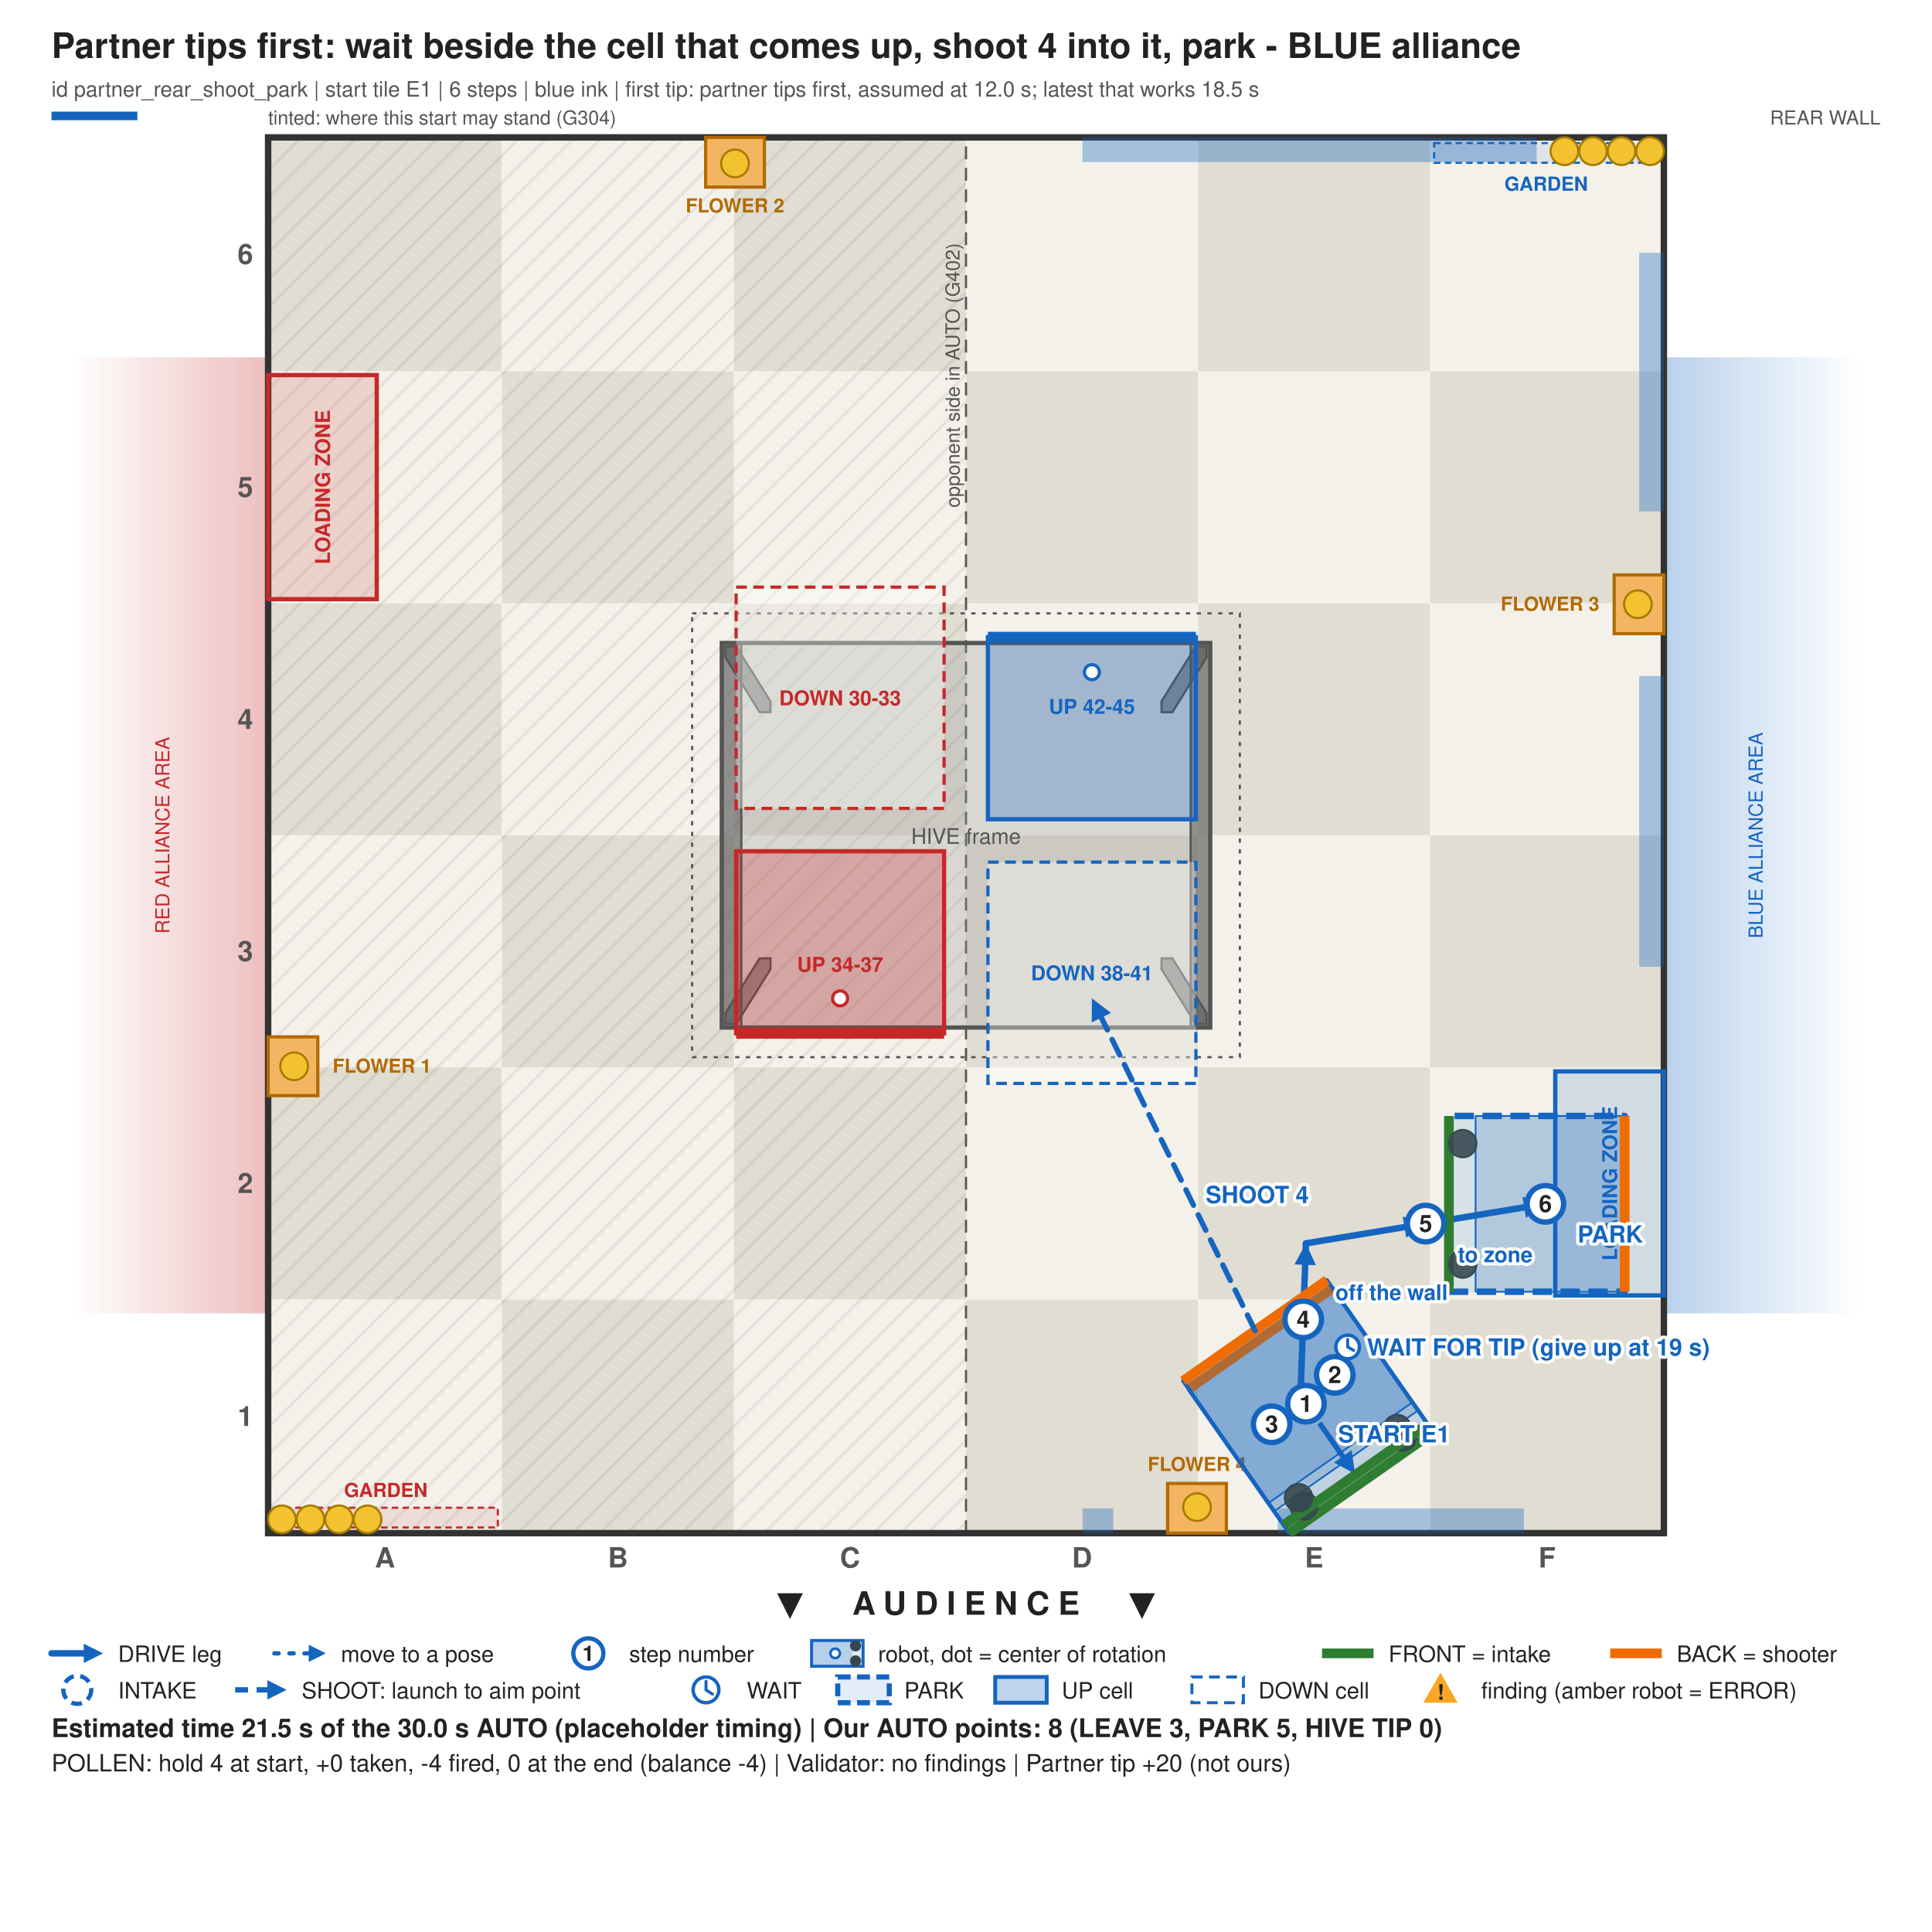
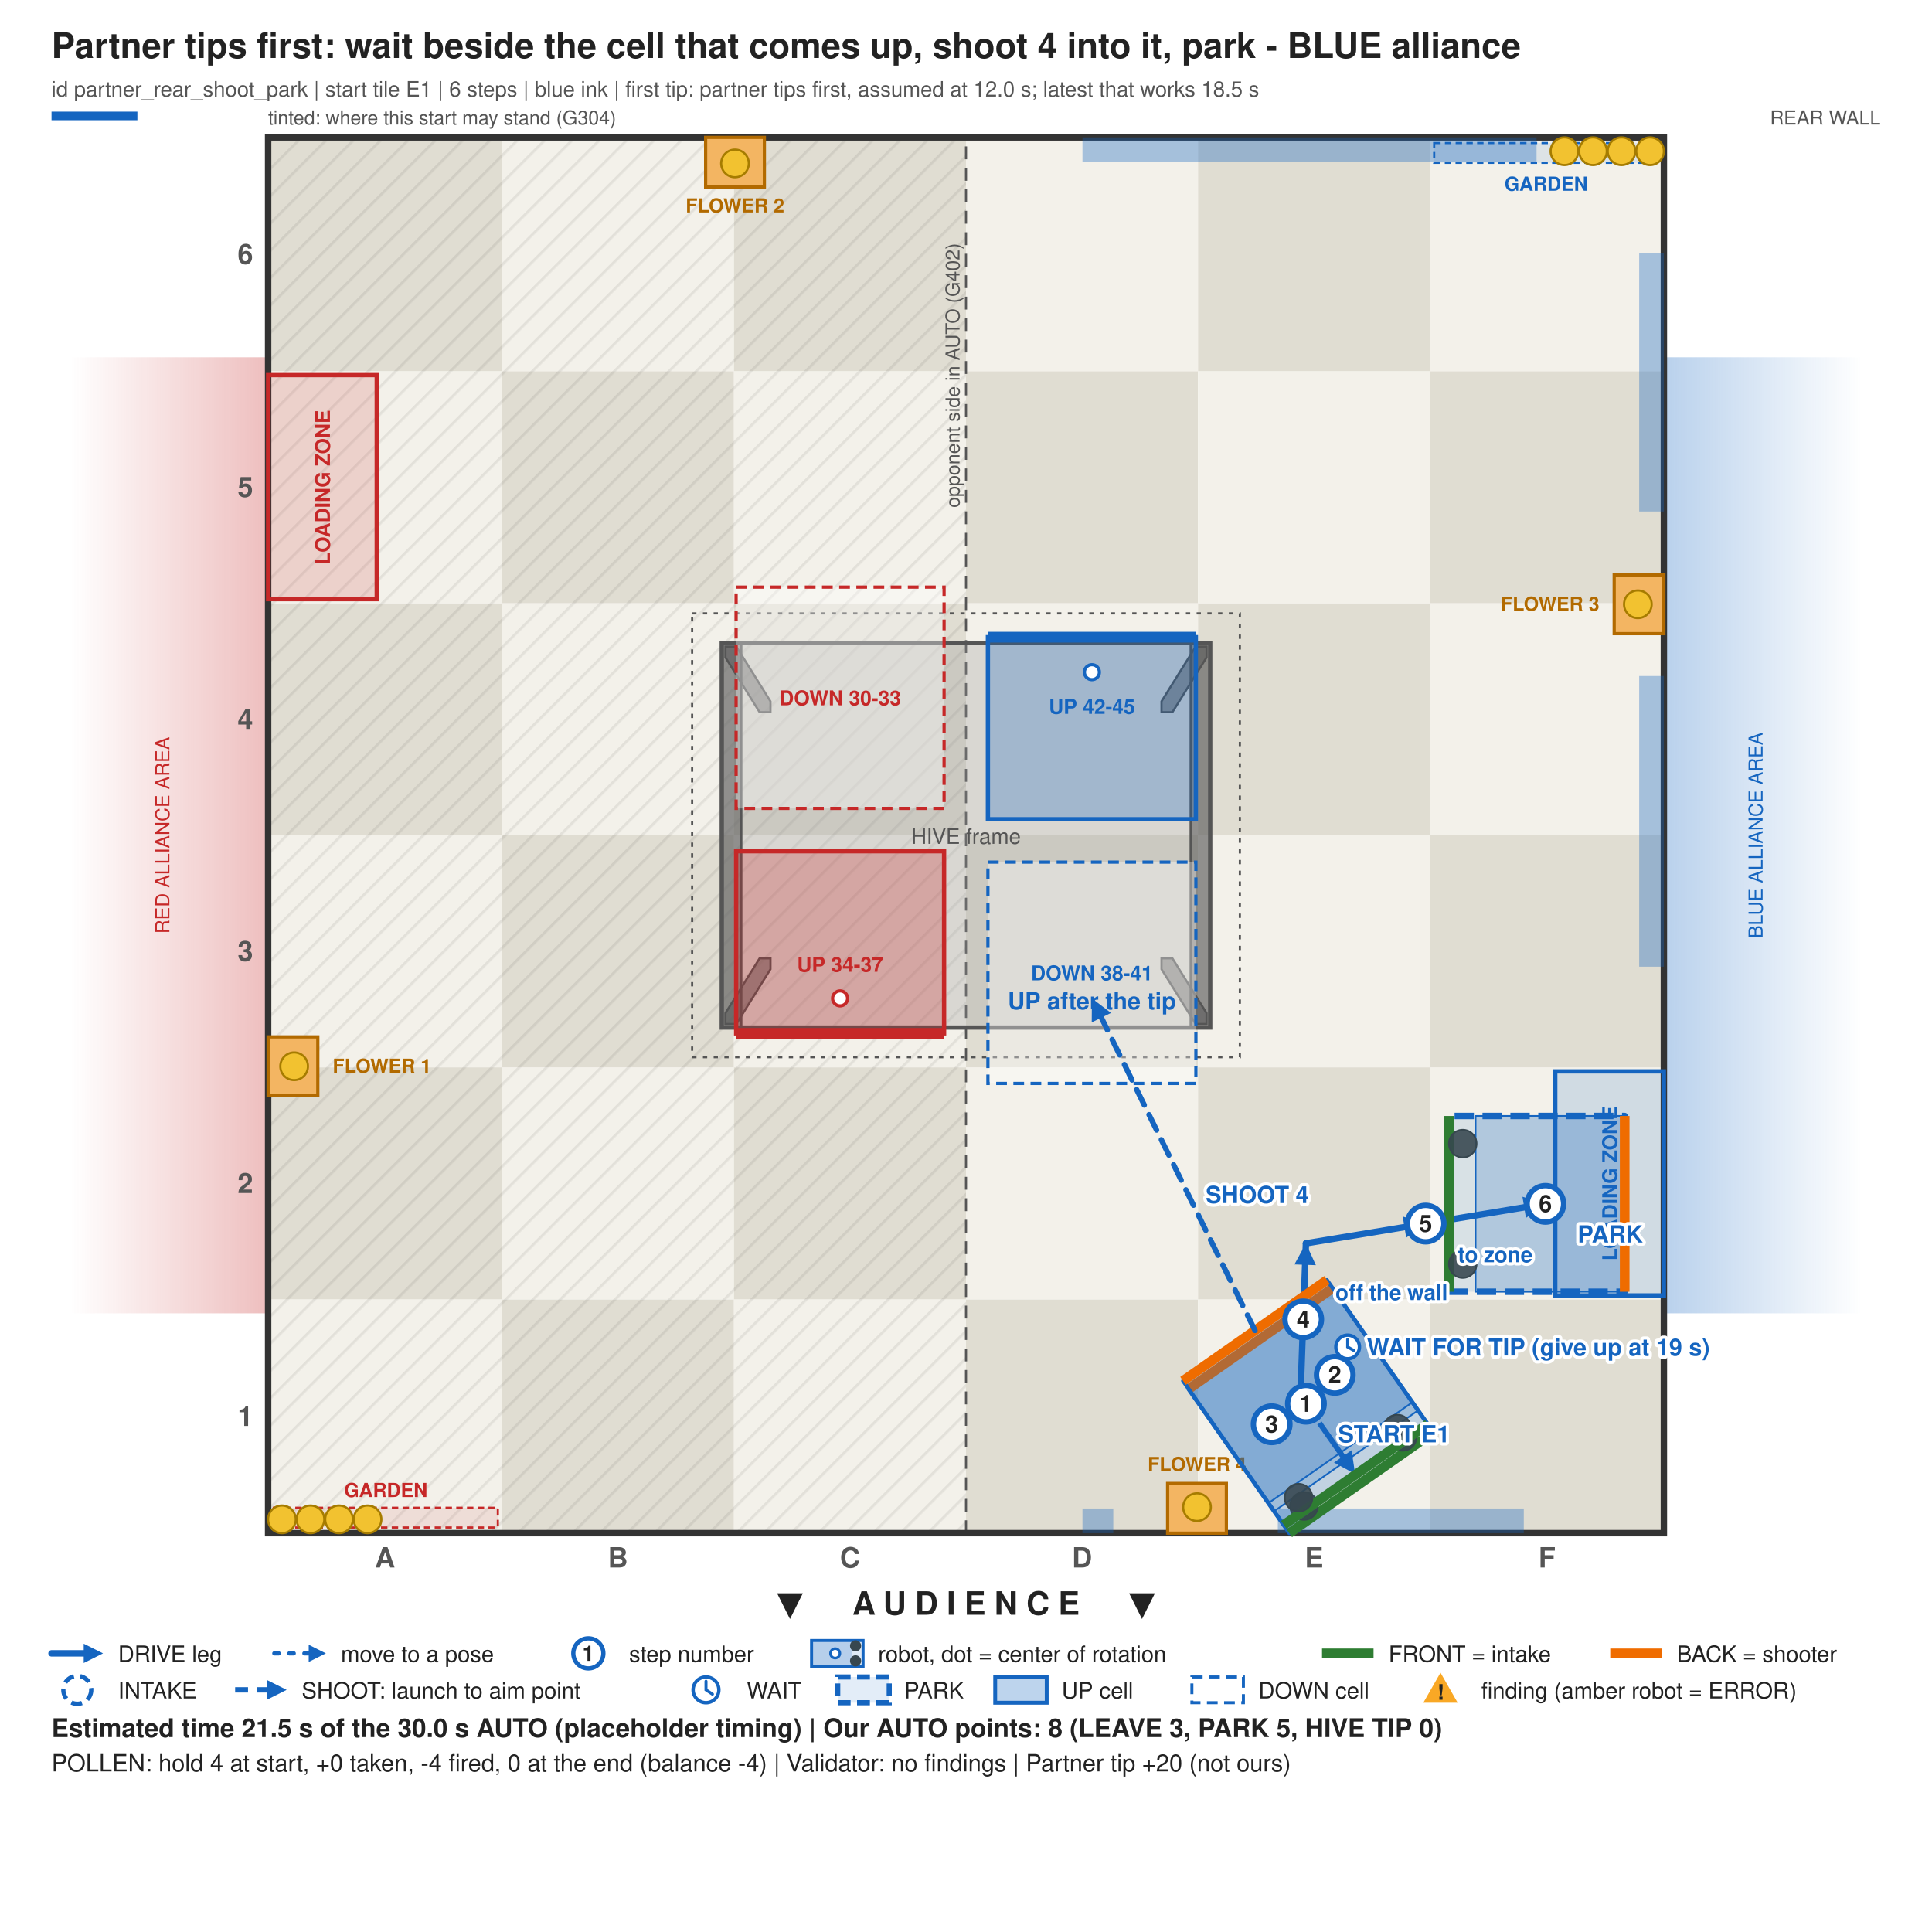
<svg xmlns="http://www.w3.org/2000/svg" viewBox="0 0 900 900" width="900" height="900" role="img" aria-labelledby="svg-title svg-desc" font-family="Helvetica, Arial, sans-serif">
  <defs>
    <linearGradient id="area-red" x1="1" y1="0" x2="0" y2="0">
      <stop offset="0" stop-color="#c62828" stop-opacity="0.30" />
      <stop offset="1" stop-color="#c62828" stop-opacity="0" />
    </linearGradient>
    <linearGradient id="area-blue" x1="0" y1="0" x2="1" y2="0">
      <stop offset="0" stop-color="#1565c0" stop-opacity="0.30" />
      <stop offset="1" stop-color="#1565c0" stop-opacity="0" />
    </linearGradient>
    <pattern id="opponent-hatch" width="9" height="9" patternUnits="userSpaceOnUse" patternTransform="rotate(45)">
      <line x1="0" y1="0" x2="0" y2="9" stroke="#000000" stroke-opacity="0.07" stroke-width="2.5" />
    </pattern>
  </defs>
  <rect id="background" x="0" y="0" width="900" height="900" fill="#ffffff" />
  <text id="title" x="24" y="27" font-size="16.36" font-weight="bold" fill="#222222">Partner tips first: wait beside the cell that comes up, shoot 4 into it, park - BLUE alliance</text>
  <text id="subtitle" x="24" y="45" font-size="9.9" fill="#555555">id partner_rear_shoot_park  |  start tile E1  |  6 steps  |  blue ink  |  first tip: partner tips first, assumed at 12.0 s; latest that works 18.5 s</text>
  <rect x="24" y="52" width="40" height="4" fill="#1565c0" />
  <g id="field">
    <rect class="alliance-area" data-alliance="RED" x="32.9" y="166.43" width="92" height="445.37" fill="url(#area-red)" />
    <rect class="alliance-area" data-alliance="BLUE" x="775.1" y="166.43" width="92" height="445.37" fill="url(#area-blue)" />
    <text x="78.9" y="389.12" font-size="9" fill="#c62828" text-anchor="middle" transform="rotate(-90 78.9 389.12)">RED ALLIANCE AREA</text>
    <text x="821.1" y="389.12" font-size="9" fill="#1565c0" text-anchor="middle" transform="rotate(-90 821.1 389.12)">BLUE ALLIANCE AREA</text>
    <rect class="tile" data-tile="A1" x="124.9" y="605.3" width="108.9" height="108.9" fill="#f3f1ea" />
    <rect class="tile" data-tile="A2" x="124.9" y="497.2" width="108.9" height="108.1" fill="#e0ddd2" />
    <rect class="tile" data-tile="A3" x="124.9" y="389.1" width="108.9" height="108.1" fill="#f3f1ea" />
    <rect class="tile" data-tile="A4" x="124.9" y="281" width="108.9" height="108.1" fill="#e0ddd2" />
    <rect class="tile" data-tile="A5" x="124.9" y="172.9" width="108.9" height="108.1" fill="#f3f1ea" />
    <rect class="tile" data-tile="A6" x="124.9" y="64" width="108.9" height="108.9" fill="#e0ddd2" />
    <rect class="tile" data-tile="B1" x="233.8" y="605.3" width="108.1" height="108.9" fill="#e0ddd2" />
    <rect class="tile" data-tile="B2" x="233.8" y="497.2" width="108.1" height="108.1" fill="#f3f1ea" />
    <rect class="tile" data-tile="B3" x="233.8" y="389.1" width="108.1" height="108.1" fill="#e0ddd2" />
    <rect class="tile" data-tile="B4" x="233.8" y="281" width="108.1" height="108.1" fill="#f3f1ea" />
    <rect class="tile" data-tile="B5" x="233.8" y="172.9" width="108.1" height="108.1" fill="#e0ddd2" />
    <rect class="tile" data-tile="B6" x="233.8" y="64" width="108.1" height="108.9" fill="#f3f1ea" />
    <rect class="tile" data-tile="C1" x="341.9" y="605.3" width="108.1" height="108.9" fill="#f3f1ea" />
    <rect class="tile" data-tile="C2" x="341.9" y="497.2" width="108.1" height="108.1" fill="#e0ddd2" />
    <rect class="tile" data-tile="C3" x="341.9" y="389.1" width="108.1" height="108.1" fill="#f3f1ea" />
    <rect class="tile" data-tile="C4" x="341.9" y="281" width="108.1" height="108.1" fill="#e0ddd2" />
    <rect class="tile" data-tile="C5" x="341.9" y="172.9" width="108.1" height="108.1" fill="#f3f1ea" />
    <rect class="tile" data-tile="C6" x="341.9" y="64" width="108.1" height="108.9" fill="#e0ddd2" />
    <rect class="tile" data-tile="D1" x="450" y="605.3" width="108.1" height="108.9" fill="#e0ddd2" />
    <rect class="tile" data-tile="D2" x="450" y="497.2" width="108.1" height="108.1" fill="#f3f1ea" />
    <rect class="tile" data-tile="D3" x="450" y="389.1" width="108.1" height="108.1" fill="#e0ddd2" />
    <rect class="tile" data-tile="D4" x="450" y="281" width="108.1" height="108.1" fill="#f3f1ea" />
    <rect class="tile" data-tile="D5" x="450" y="172.9" width="108.1" height="108.1" fill="#e0ddd2" />
    <rect class="tile" data-tile="D6" x="450" y="64" width="108.1" height="108.9" fill="#f3f1ea" />
    <rect class="tile" data-tile="E1" x="558.1" y="605.3" width="108.1" height="108.9" fill="#f3f1ea" />
    <rect class="tile" data-tile="E2" x="558.1" y="497.2" width="108.1" height="108.1" fill="#e0ddd2" />
    <rect class="tile" data-tile="E3" x="558.1" y="389.1" width="108.1" height="108.1" fill="#f3f1ea" />
    <rect class="tile" data-tile="E4" x="558.1" y="281" width="108.1" height="108.1" fill="#e0ddd2" />
    <rect class="tile" data-tile="E5" x="558.1" y="172.9" width="108.1" height="108.1" fill="#f3f1ea" />
    <rect class="tile" data-tile="E6" x="558.1" y="64" width="108.1" height="108.9" fill="#e0ddd2" />
    <rect class="tile" data-tile="F1" x="666.2" y="605.3" width="108.9" height="108.9" fill="#e0ddd2" />
    <rect class="tile" data-tile="F2" x="666.2" y="497.2" width="108.9" height="108.1" fill="#f3f1ea" />
    <rect class="tile" data-tile="F3" x="666.2" y="389.1" width="108.9" height="108.1" fill="#e0ddd2" />
    <rect class="tile" data-tile="F4" x="666.2" y="281" width="108.9" height="108.1" fill="#f3f1ea" />
    <rect class="tile" data-tile="F5" x="666.2" y="172.9" width="108.9" height="108.1" fill="#e0ddd2" />
    <rect class="tile" data-tile="F6" x="666.2" y="64" width="108.9" height="108.9" fill="#f3f1ea" />
    <rect id="opponent-side" x="124.9" y="64" width="325.1" height="650.2" fill="url(#opponent-hatch)" />
    <line id="side-line" x1="450" y1="714.2" x2="450" y2="64" stroke="#555555" stroke-width="1" stroke-dasharray="6 4" />
    <text id="opponent-label" x="447" y="174.86" font-size="9" fill="#555555" text-anchor="middle" transform="rotate(-90 447 174.86)">opponent side in AUTO (G402)</text>
    <text class="tile-label" x="179.35" y="730.2" font-size="13" font-weight="bold" text-anchor="middle" fill="#555555">A</text>
    <text class="tile-label" x="287.85" y="730.2" font-size="13" font-weight="bold" text-anchor="middle" fill="#555555">B</text>
    <text class="tile-label" x="395.95" y="730.2" font-size="13" font-weight="bold" text-anchor="middle" fill="#555555">C</text>
    <text class="tile-label" x="504.05" y="730.2" font-size="13" font-weight="bold" text-anchor="middle" fill="#555555">D</text>
    <text class="tile-label" x="612.15" y="730.2" font-size="13" font-weight="bold" text-anchor="middle" fill="#555555">E</text>
    <text class="tile-label" x="720.65" y="730.2" font-size="13" font-weight="bold" text-anchor="middle" fill="#555555">F</text>
    <text class="tile-label" x="117.9" y="664.25" font-size="13" font-weight="bold" text-anchor="end" fill="#555555">1</text>
    <text class="tile-label" x="117.9" y="555.75" font-size="13" font-weight="bold" text-anchor="end" fill="#555555">2</text>
    <text class="tile-label" x="117.9" y="447.65" font-size="13" font-weight="bold" text-anchor="end" fill="#555555">3</text>
    <text class="tile-label" x="117.9" y="339.55" font-size="13" font-weight="bold" text-anchor="end" fill="#555555">4</text>
    <text class="tile-label" x="117.9" y="231.45" font-size="13" font-weight="bold" text-anchor="end" fill="#555555">5</text>
    <text class="tile-label" x="117.9" y="122.95" font-size="13" font-weight="bold" text-anchor="end" fill="#555555">6</text>
    <rect id="field-border" x="124.9" y="64" width="650.2" height="650.2" fill="none" stroke="#333333" stroke-width="3" />
  </g>
  <g id="structures">
    <rect id="hive-frame" x="336.23" y="299.53" width="227.54" height="179.14" fill="#9a9a9a" fill-opacity="0.30" stroke="#555555" stroke-width="2" />
    <rect id="hive-keepout" x="322.43" y="285.73" width="255.14" height="206.74" fill="none" stroke="#555555" stroke-width="1" stroke-dasharray="2 3" />
    <g id="hive-solid">
      <polygon class="hive-foot" points="336.23,478.67 345.35,478.67 345.35,299.53 336.23,299.53" fill="#555555" fill-opacity="0.55" stroke="#555555" stroke-width="1" />
      <polygon class="hive-foot" points="554.65,478.67 563.77,478.67 563.77,299.53 554.65,299.53" fill="#555555" fill-opacity="0.55" stroke="#555555" stroke-width="1" />
      <polygon class="hive-foot" points="337.94,477.01 343,477.01 358.92,451.48 358.92,446.42 353.86,446.42 337.94,471.95" fill="#555555" fill-opacity="0.55" stroke="#555555" stroke-width="1" />
      <polygon class="hive-foot" points="337.94,306.25 353.86,331.78 358.92,331.78 358.92,326.72 343,301.19 337.94,301.19" fill="#555555" fill-opacity="0.55" stroke="#555555" stroke-width="1" />
      <polygon class="hive-foot" points="541.08,451.48 557,477.01 562.06,477.01 562.06,471.95 546.14,446.42 541.08,446.42" fill="#555555" fill-opacity="0.55" stroke="#555555" stroke-width="1" />
      <polygon class="hive-foot" points="541.08,331.78 546.14,331.78 562.06,306.25 562.06,301.19 557,301.19 541.08,326.72" fill="#555555" fill-opacity="0.55" stroke="#555555" stroke-width="1" />
    </g>
    <text x="450" y="393.1" font-size="10" fill="#555555" text-anchor="middle">HIVE frame</text>
    <g class="hive" data-alliance="RED">
      <g class="cell cell-down" data-alliance="RED" data-side="REAR">
        <rect x="342.91" y="273.5" width="96.88" height="103.09" fill="#ffffff" fill-opacity="0.35" stroke="#c62828" stroke-width="1.5" stroke-dasharray="5 3" />
        <text x="391.35" y="328.55" font-size="9.5" font-weight="bold" fill="#c62828" text-anchor="middle">DOWN 30-33</text>
      </g>
      <g class="cell cell-up" data-alliance="RED" data-side="AUDIENCE">
        <rect x="342.91" y="396.55" width="96.88" height="84.82" fill="#c62828" fill-opacity="0.28" stroke="#c62828" stroke-width="2" />
        <line class="cell-opening" x1="342.91" y1="481.38" x2="439.79" y2="481.38" stroke="#c62828" stroke-width="5" />
        <circle class="aim-point" cx="391.35" cy="465.08" r="3.5" fill="#ffffff" stroke="#c62828" stroke-width="1.5" />
        <text x="391.35" y="452.68" font-size="9.5" font-weight="bold" fill="#c62828" text-anchor="middle">UP 34-37</text>
      </g>
    </g>
    <g class="hive" data-alliance="BLUE">
      <g class="cell cell-down" data-alliance="BLUE" data-side="AUDIENCE">
        <rect x="460.21" y="401.61" width="96.88" height="103.09" fill="#ffffff" fill-opacity="0.35" stroke="#1565c0" stroke-width="1.5" stroke-dasharray="5 3" />
        <text x="508.65" y="456.66" font-size="9.5" font-weight="bold" fill="#1565c0" text-anchor="middle">DOWN 38-41</text>
+         <text class="cell-cue" x="508.65" y="470.16" font-size="11" font-weight="bold" fill="#1565c0" text-anchor="middle">UP after the tip</text>
      </g>
      <g class="cell cell-up" data-alliance="BLUE" data-side="REAR">
        <rect x="460.21" y="296.82" width="96.88" height="84.82" fill="#1565c0" fill-opacity="0.28" stroke="#1565c0" stroke-width="2" />
        <line class="cell-opening" x1="460.21" y1="296.82" x2="557.09" y2="296.82" stroke="#1565c0" stroke-width="5" />
        <circle class="aim-point" cx="508.65" cy="313.12" r="3.5" fill="#ffffff" stroke="#1565c0" stroke-width="1.5" />
        <text x="508.65" y="332.52" font-size="9.5" font-weight="bold" fill="#1565c0" text-anchor="middle">UP 42-45</text>
      </g>
    </g>
    <g class="flower" data-flower="1">
      <rect x="124.9" y="483.02" width="23.15" height="27.37" fill="#f3b562" stroke="#b26a00" stroke-width="1.5" />
      <circle cx="137.02" cy="496.71" r="6.44" fill="#f2c230" stroke="#a67c00" stroke-width="1" />
      <text x="154.95" y="499.71" font-size="9" fill="#b26a00" font-weight="bold" text-anchor="start">FLOWER 1</text>
    </g>
    <g class="flower" data-flower="2">
      <rect x="328.71" y="64" width="27.37" height="23.15" fill="#f3b562" stroke="#b26a00" stroke-width="1.5" />
      <circle cx="342.39" cy="76.12" r="6.44" fill="#f2c230" stroke="#a67c00" stroke-width="1" />
      <text x="342.39" y="98.95" font-size="9" fill="#b26a00" font-weight="bold" text-anchor="middle">FLOWER 2</text>
    </g>
    <g class="flower" data-flower="3">
      <rect x="751.95" y="267.81" width="23.15" height="27.37" fill="#f3b562" stroke="#b26a00" stroke-width="1.5" />
      <circle cx="762.98" cy="281.49" r="6.44" fill="#f2c230" stroke="#a67c00" stroke-width="1" />
      <text x="745.05" y="284.49" font-size="9" fill="#b26a00" font-weight="bold" text-anchor="end">FLOWER 3</text>
    </g>
    <g class="flower" data-flower="4">
      <rect x="543.92" y="691.05" width="27.37" height="23.15" fill="#f3b562" stroke="#b26a00" stroke-width="1.5" />
      <circle cx="557.61" cy="702.08" r="6.44" fill="#f2c230" stroke="#a67c00" stroke-width="1" />
      <text x="557.61" y="685.25" font-size="9" fill="#b26a00" font-weight="bold" text-anchor="middle">FLOWER 4</text>
    </g>
    <g class="garden" data-alliance="RED">
      <rect x="127.54" y="702.36" width="104.37" height="9.2" fill="#c62828" fill-opacity="0.10" stroke="#c62828" stroke-width="1" stroke-dasharray="3 2" />
      <circle class="pollen" cx="131.34" cy="707.76" r="6.44" fill="#f2c230" stroke="#a67c00" stroke-width="1" />
      <circle class="pollen" cx="144.63" cy="707.76" r="6.44" fill="#f2c230" stroke="#a67c00" stroke-width="1" />
      <circle class="pollen" cx="157.93" cy="707.76" r="6.44" fill="#f2c230" stroke="#a67c00" stroke-width="1" />
      <circle class="pollen" cx="171.22" cy="707.76" r="6.44" fill="#f2c230" stroke="#a67c00" stroke-width="1" />
      <text x="179.73" y="697.36" font-size="9" fill="#c62828" text-anchor="middle" font-weight="bold">GARDEN</text>
    </g>
    <g class="loading-zone" data-alliance="RED">
      <rect x="124.9" y="174.74" width="50.6" height="104.37" fill="#c62828" fill-opacity="0.16" stroke="#c62828" stroke-width="2" />
      <text x="150.2" y="230.43" font-size="9.5" font-weight="bold" fill="#c62828" text-anchor="middle" transform="rotate(-90 150.2 226.93)">LOADING ZONE</text>
    </g>
    <g class="garden" data-alliance="BLUE">
      <rect x="668.09" y="66.64" width="104.37" height="9.2" fill="#1565c0" fill-opacity="0.10" stroke="#1565c0" stroke-width="1" stroke-dasharray="3 2" />
      <circle class="pollen" cx="768.66" cy="70.44" r="6.44" fill="#f2c230" stroke="#a67c00" stroke-width="1" />
      <circle class="pollen" cx="755.37" cy="70.44" r="6.44" fill="#f2c230" stroke="#a67c00" stroke-width="1" />
      <circle class="pollen" cx="742.07" cy="70.44" r="6.44" fill="#f2c230" stroke="#a67c00" stroke-width="1" />
      <circle class="pollen" cx="728.78" cy="70.44" r="6.44" fill="#f2c230" stroke="#a67c00" stroke-width="1" />
      <text x="720.27" y="88.84" font-size="9" fill="#1565c0" text-anchor="middle" font-weight="bold">GARDEN</text>
    </g>
    <g class="loading-zone" data-alliance="BLUE">
      <rect x="724.5" y="499.09" width="50.6" height="104.37" fill="#1565c0" fill-opacity="0.16" stroke="#1565c0" stroke-width="2" />
      <text x="749.8" y="554.77" font-size="9.5" font-weight="bold" fill="#1565c0" text-anchor="middle" transform="rotate(-90 749.8 551.27)">LOADING ZONE</text>
    </g>
    <text id="audience-label" x="450" y="752.2" font-size="15" font-weight="bold" letter-spacing="4" text-anchor="middle" fill="#222222">AUDIENCE</text>
    <polygon class="compass-arrow" points="362,742.2 374,742.2 368,754.2" fill="#222222" />
    <polygon class="compass-arrow" points="526,742.2 538,742.2 532,754.2" fill="#222222" />
    <text x="876" y="58" font-size="9" fill="#555555" text-anchor="end">REAR WALL</text>
  </g>
  <g id="start-bands" data-heading="-55">
    <rect class="start-band" data-wall="BLUE" data-from="57.36" data-to="86.8" x="763.6" y="314.91" width="11.5" height="135.41" fill="#1565c0" fill-opacity="0.35" />
    <rect class="start-band" data-wall="BLUE" data-from="103.46" data-to="129.67" x="763.6" y="117.74" width="11.5" height="120.52" fill="#1565c0" fill-opacity="0.35" />
    <rect class="start-band" data-wall="AUDIENCE" data-from="82.47" data-to="85.59" x="504.26" y="702.7" width="14.35" height="11.5" fill="#1565c0" fill-opacity="0.35" />
    <rect class="start-band" data-wall="AUDIENCE" data-from="102.25" data-to="127.16" x="595.26" y="702.7" width="114.58" height="11.5" fill="#1565c0" fill-opacity="0.35" />
    <rect class="start-band" data-wall="REAR" data-from="82.47" data-to="128.45" x="504.26" y="64" width="211.52" height="11.5" fill="#1565c0" fill-opacity="0.35" />
    <text class="start-band-label" x="124.9" y="58" font-size="9" fill="#555555">tinted: where this start may stand (G304)</text>
  </g>
  <g id="route" data-ink="#1565c0" data-alliance="BLUE" data-route="partner_rear_shoot_park">
    <g class="approach" data-step="3">
      <line x1="608.35" y1="653.9" x2="605.82" y2="650.04" stroke="#1565c0" stroke-width="2" stroke-dasharray="2 5" stroke-linecap="round" opacity="0.85" />
      <polygon class="arrowhead" points="605.82,650.04 613.55,654.54 606.86,658.92" fill="#1565c0" />
    </g>
    <g class="drive-leg" data-step="4" data-mode="CONSTANT">
      <path class="leg" d="M 605.82 650.04 L 608.35 579.2" fill="none" stroke="#1565c0" stroke-width="3" stroke-linecap="round" stroke-linejoin="round" />
      <polygon class="arrowhead" points="608.35,579.2 612.99,589.37 603,589.02" fill="#1565c0" />
    </g>
    <g class="drive-leg" data-step="5" data-mode="LINEAR">
      <path class="leg" d="M 608.35 579.2 L 719.9 560.8" fill="none" stroke="#1565c0" stroke-width="3" stroke-linecap="round" stroke-linejoin="round" />
      <polygon class="arrowhead" points="664.13,570 655.07,576.56 653.44,566.69" fill="#1565c0" />
      <polygon class="arrowhead" points="719.9,560.8 710.85,567.36 709.22,557.49" fill="#1565c0" />
    </g>
    <g id="start-footprint" class="footprint start" data-step="1">
      <polygon class="outline" points="667.66,667.24 620.7,600.16 553.63,647.13 600.59,714.2" fill="#1565c0" fill-opacity="0.14" stroke="#1565c0" stroke-width="1.8" stroke-linejoin="round" />
      <polygon class="chassis" points="660.54,657.06 620.7,600.16 553.63,647.13 593.47,704.03" fill="#1565c0" fill-opacity="0.2" stroke="#1565c0" stroke-width="0.8" stroke-linejoin="round" />
      <line class="front-edge" x1="667.66" y1="667.24" x2="600.59" y2="714.2" stroke="#2e7d32" stroke-width="4.5" />
      <line class="back-edge" x1="620.7" y1="600.16" x2="553.63" y2="647.13" stroke="#ef6c00" stroke-width="4.5" />
      <circle class="wheel" data-wheel="LEFT" cx="653.42" cy="669.35" r="6.44" fill="#37474f" fill-opacity="0.88" stroke="#37474f" stroke-width="0.8" />
      <circle class="wheel" data-wheel="RIGHT" cx="607.45" cy="701.54" r="6.44" fill="#37474f" fill-opacity="0.88" stroke="#37474f" stroke-width="0.8" />
      <g class="pose-point" data-x="105.1" data-y="13.11">
        <circle cx="608.35" cy="653.9" r="3.4" fill="#ffffff" fill-opacity="0.92" stroke="#1565c0" stroke-width="1.6" />
        <line x1="604.95" y1="653.9" x2="611.75" y2="653.9" stroke="#1565c0" stroke-width="1" />
        <line x1="608.35" y1="650.5" x2="608.35" y2="657.3" stroke="#1565c0" stroke-width="1" />
      </g>
      <line class="heading-arrow" x1="614.66" y1="662.91" x2="626.67" y2="680.07" stroke="#1565c0" stroke-width="2.5" />
      <polygon class="arrowhead" points="631.26,686.62 621.43,681.3 629.62,675.56" fill="#1565c0" />
    </g>
    <g class="shoot-pose" data-step="3" data-nominal="false">
      <polygon class="outline" points="665.13,663.37 618.17,596.3 551.1,643.26 598.06,710.34" fill="#1565c0" fill-opacity="0.1" stroke="#1565c0" stroke-width="1.8" stroke-linejoin="round" />
      <polygon class="chassis" points="658.01,653.2 618.17,596.3 551.1,643.26 590.94,700.16" fill="#1565c0" fill-opacity="0.2" stroke="#1565c0" stroke-width="0.8" stroke-linejoin="round" />
      <line class="front-edge" x1="665.13" y1="663.37" x2="598.06" y2="710.34" stroke="#2e7d32" stroke-width="4.5" />
      <line class="back-edge" x1="618.17" y1="596.3" x2="551.1" y2="643.26" stroke="#ef6c00" stroke-width="4.5" />
      <circle class="wheel" data-wheel="LEFT" cx="650.89" cy="665.48" r="6.44" fill="#37474f" fill-opacity="0.88" stroke="#37474f" stroke-width="0.8" />
      <circle class="wheel" data-wheel="RIGHT" cx="604.92" cy="697.67" r="6.44" fill="#37474f" fill-opacity="0.88" stroke="#37474f" stroke-width="0.8" />
      <g class="pose-point" data-x="104.55" data-y="13.95">
        <circle cx="605.82" cy="650.04" r="3.4" fill="#ffffff" fill-opacity="0.92" stroke="#1565c0" stroke-width="1.6" />
        <line x1="602.42" y1="650.04" x2="609.22" y2="650.04" stroke="#1565c0" stroke-width="1" />
        <line x1="605.82" y1="646.64" x2="605.82" y2="653.44" stroke="#1565c0" stroke-width="1" />
      </g>
      <line class="shot" x1="584.63" y1="619.78" x2="512.62" y2="473.16" stroke="#1565c0" stroke-width="2.5" stroke-dasharray="8 5" stroke-linecap="round" />
      <polygon class="arrowhead" points="508.65,465.08 517.55,471.85 508.57,476.26" fill="#1565c0" />
    </g>
    <g class="park-outline" data-step="6">
      <polygon class="outline" points="674.96,601.74 756.84,601.74 756.84,519.86 674.96,519.86" fill="#1565c0" fill-opacity="0.12" stroke="#1565c0" stroke-width="3" stroke-dasharray="9 4" stroke-linejoin="round" />
      <polygon class="chassis" points="687.38,601.74 756.84,601.74 756.84,519.86 687.38,519.86" fill="#1565c0" fill-opacity="0.2" stroke="#1565c0" stroke-width="0.8" stroke-linejoin="round" />
      <line class="front-edge" x1="674.96" y1="601.74" x2="674.96" y2="519.86" stroke="#2e7d32" stroke-width="4.5" />
      <line class="back-edge" x1="756.84" y1="601.74" x2="756.84" y2="519.86" stroke="#ef6c00" stroke-width="4.5" />
      <circle class="wheel" data-wheel="LEFT" cx="681.4" cy="588.86" r="6.44" fill="#37474f" fill-opacity="0.88" stroke="#37474f" stroke-width="0.8" />
      <circle class="wheel" data-wheel="RIGHT" cx="681.4" cy="532.74" r="6.44" fill="#37474f" fill-opacity="0.88" stroke="#37474f" stroke-width="0.8" />
      <g class="pose-point" data-x="129.35" data-y="33.35">
        <circle cx="719.9" cy="560.8" r="3.4" fill="#ffffff" fill-opacity="0.92" stroke="#1565c0" stroke-width="1.6" />
        <line x1="716.5" y1="560.8" x2="723.3" y2="560.8" stroke="#1565c0" stroke-width="1" />
        <line x1="719.9" y1="557.4" x2="719.9" y2="564.2" stroke="#1565c0" stroke-width="1" />
      </g>
    </g>
    <g id="badges">
      <g class="badge" data-step="1" data-kind="START">
        <circle cx="608.35" cy="653.9" r="8.5" fill="#ffffff" stroke="#1565c0" stroke-width="2.5" />
        <text x="608.35" y="657.7" font-size="11" font-weight="bold" text-anchor="middle" fill="#222222">1</text>
      </g>
      <g class="badge" data-step="2" data-kind="WAIT_FOR_TIP">
        <circle cx="621.79" cy="640.47" r="8.5" fill="#ffffff" stroke="#1565c0" stroke-width="2.5" />
        <text x="621.79" y="644.27" font-size="11" font-weight="bold" text-anchor="middle" fill="#222222">2</text>
      </g>
      <g class="badge" data-step="3" data-kind="SHOOT">
        <circle cx="592.39" cy="663.48" r="8.5" fill="#ffffff" stroke="#1565c0" stroke-width="2.5" />
        <text x="592.39" y="667.28" font-size="11" font-weight="bold" text-anchor="middle" fill="#222222">3</text>
      </g>
      <g class="badge" data-step="4" data-kind="DRIVE">
        <circle cx="607.09" cy="614.62" r="8.5" fill="#ffffff" stroke="#1565c0" stroke-width="2.5" />
        <text x="607.09" y="618.42" font-size="11" font-weight="bold" text-anchor="middle" fill="#222222">4</text>
      </g>
      <g class="badge" data-step="5" data-kind="DRIVE">
        <circle cx="664.13" cy="570" r="8.5" fill="#ffffff" stroke="#1565c0" stroke-width="2.5" />
        <text x="664.13" y="573.8" font-size="11" font-weight="bold" text-anchor="middle" fill="#222222">5</text>
      </g>
      <g class="badge" data-step="6" data-kind="PARK">
        <circle cx="719.9" cy="560.8" r="8.5" fill="#ffffff" stroke="#1565c0" stroke-width="2.5" />
        <text x="719.9" y="564.6" font-size="11" font-weight="bold" text-anchor="middle" fill="#222222">6</text>
      </g>
    </g>
    <g id="step-labels">
      <text class="step-label" x="623.35" y="671.9" font-size="11" font-weight="bold" fill="#1565c0" text-anchor="start" stroke="#ffffff" stroke-width="3" stroke-linejoin="round" paint-order="stroke">START E1</text>
      <g class="clock">
        <circle cx="627.79" cy="627.47" r="5.5" fill="#ffffff" stroke="#1565c0" stroke-width="1.6" />
        <polyline points="627.79,623.97 627.79,627.47 630.59,629.07" fill="none" stroke="#1565c0" stroke-width="1.4" stroke-linecap="round" />
      </g>
      <text class="step-label" x="636.79" y="631.47" font-size="11" font-weight="bold" fill="#1565c0" text-anchor="start" stroke="#ffffff" stroke-width="3" stroke-linejoin="round" paint-order="stroke">WAIT FOR TIP (give up at 19 s)</text>
      <text class="step-label" x="561.64" y="560.43" font-size="11" font-weight="bold" fill="#1565c0" text-anchor="start" stroke="#ffffff" stroke-width="3" stroke-linejoin="round" paint-order="stroke">SHOOT 4</text>
      <text class="step-label" x="622.09" y="605.62" font-size="10" font-weight="bold" fill="#1565c0" text-anchor="start" stroke="#ffffff" stroke-width="3" stroke-linejoin="round" paint-order="stroke">off the wall</text>
      <text class="step-label" x="679.13" y="588" font-size="10" font-weight="bold" fill="#1565c0" text-anchor="start" stroke="#ffffff" stroke-width="3" stroke-linejoin="round" paint-order="stroke">to zone</text>
      <text class="step-label" x="734.9" y="578.8" font-size="11" font-weight="bold" fill="#1565c0" text-anchor="start" stroke="#ffffff" stroke-width="3" stroke-linejoin="round" paint-order="stroke">PARK</text>
    </g>
    <g id="issue-marks">
</g>
  </g>
  <g id="legend">
    <g class="legend-item" data-icon="drive">
      <line x1="24" y1="770.2" x2="40" y2="770.2" stroke="#1565c0" stroke-width="3" stroke-linecap="round" />
      <polygon class="arrowhead" points="48,770.2 39,774.7 39,765.7" fill="#1565c0" />
      <text x="55" y="774.2" font-size="10.5" fill="#222222">DRIVE leg</text>
    </g>
    <g class="legend-item" data-icon="approach">
      <line x1="127.81" y1="770.2" x2="143.81" y2="770.2" stroke="#1565c0" stroke-width="2" stroke-dasharray="2 5" stroke-linecap="round" />
      <polygon class="arrowhead" points="151.81,770.2 143.81,774.2 143.81,766.2" fill="#1565c0" />
      <text x="158.81" y="774.2" font-size="10.5" fill="#222222">move to a pose</text>
    </g>
    <g class="legend-item" data-icon="badge">
      <circle cx="274.07" cy="770.2" r="7" fill="#ffffff" stroke="#1565c0" stroke-width="2" />
      <text x="274.07" y="773.7" font-size="10" font-weight="bold" text-anchor="middle" fill="#222222">1</text>
      <text x="293.07" y="774.2" font-size="10.5" fill="#222222">step number</text>
    </g>
    <g class="legend-item" data-icon="robot">
      <rect x="378.06" y="764.2" width="24" height="12" fill="#1565c0" fill-opacity="0.14" stroke="#1565c0" stroke-width="1.4" />
      <rect x="378.06" y="764.2" width="19" height="12" fill="#1565c0" fill-opacity="0.2" />
      <circle cx="398.56" cy="766.7" r="2.6" fill="#37474f" />
      <circle cx="398.56" cy="773.7" r="2.6" fill="#37474f" />
      <circle cx="389.06" cy="770.2" r="2.2" fill="#ffffff" stroke="#1565c0" stroke-width="1.2" />
      <text x="409.06" y="774.2" font-size="10.5" fill="#222222">robot, dot = center of rotation</text>
    </g>
    <g class="legend-item" data-icon="front">
      <line x1="615.85" y1="770.2" x2="639.85" y2="770.2" stroke="#2e7d32" stroke-width="4.5" />
      <text x="646.85" y="774.2" font-size="10.5" fill="#222222">FRONT = intake</text>
    </g>
    <g class="legend-item" data-icon="back">
      <line x1="750.11" y1="770.2" x2="774.11" y2="770.2" stroke="#ef6c00" stroke-width="4.5" />
      <text x="781.11" y="774.2" font-size="10.5" fill="#222222">BACK = shooter</text>
    </g>
    <g class="legend-item" data-icon="intake">
      <circle cx="36" cy="787.2" r="6.5" fill="none" stroke="#1565c0" stroke-width="2" stroke-dasharray="5 3" />
      <text x="55" y="791.2" font-size="10.5" fill="#222222">INTAKE</text>
    </g>
    <g class="legend-item" data-icon="shoot">
      <line x1="109.54" y1="787.2" x2="125.54" y2="787.2" stroke="#1565c0" stroke-width="2.5" stroke-dasharray="6 4" />
      <polygon class="arrowhead" points="133.54,787.2 124.54,791.7 124.54,782.7" fill="#1565c0" />
      <text x="140.54" y="791.2" font-size="10.5" fill="#222222">SHOOT: launch to aim point</text>
    </g>
    <g class="legend-item" data-icon="wait">
      <circle cx="328.88" cy="787.2" r="6" fill="#ffffff" stroke="#1565c0" stroke-width="1.6" />
      <polyline points="328.88,783.2 328.88,787.2 331.88,789.2" fill="none" stroke="#1565c0" stroke-width="1.4" stroke-linecap="round" />
      <text x="347.88" y="791.2" font-size="10.5" fill="#222222">WAIT</text>
    </g>
    <g class="legend-item" data-icon="park">
      <rect x="390.24" y="781.2" width="24" height="12" fill="#1565c0" fill-opacity="0.12" stroke="#1565c0" stroke-width="2.4" stroke-dasharray="6 3" />
      <text x="421.24" y="791.2" font-size="10.5" fill="#222222">PARK</text>
    </g>
    <g class="legend-item" data-icon="up">
      <rect x="463.6" y="781.2" width="24" height="12" fill="#1565c0" fill-opacity="0.28" stroke="#1565c0" stroke-width="1.8" />
      <text x="494.6" y="791.2" font-size="10.5" fill="#222222">UP cell</text>
    </g>
    <g class="legend-item" data-icon="down">
      <rect x="555.23" y="781.2" width="24" height="12" fill="#ffffff" fill-opacity="0.35" stroke="#1565c0" stroke-width="1.4" stroke-dasharray="5 3" />
      <text x="586.23" y="791.2" font-size="10.5" fill="#222222">DOWN cell</text>
    </g>
    <g class="legend-item" data-icon="issue">
      <polygon points="671.04,779.2 679.04,793.2 663.04,793.2" fill="#f9a825" />
      <text x="671.04" y="791.8" font-size="10" font-weight="bold" text-anchor="middle" fill="#222222">!</text>
      <text x="690.04" y="791.2" font-size="10.5" fill="#222222">finding (amber robot = ERROR)</text>
    </g>
  </g>
  <g id="footer">
    <text id="footer-metrics" x="24" y="809.2" font-size="12" font-weight="bold" fill="#222222">Estimated time 21.5 s of the 30.0 s AUTO (placeholder timing)   |   Our AUTO points: 8  (LEAVE 3, PARK 5, HIVE TIP 0)</text>
    <text id="footer-pollen" x="24" y="825.2" font-size="11.1" fill="#222222">POLLEN: hold 4 at start, +0 taken, -4 fired, 0 at the end (balance -4)   |   Validator: no findings   |   Partner tip +20 (not ours)</text>
  </g>
</svg>
